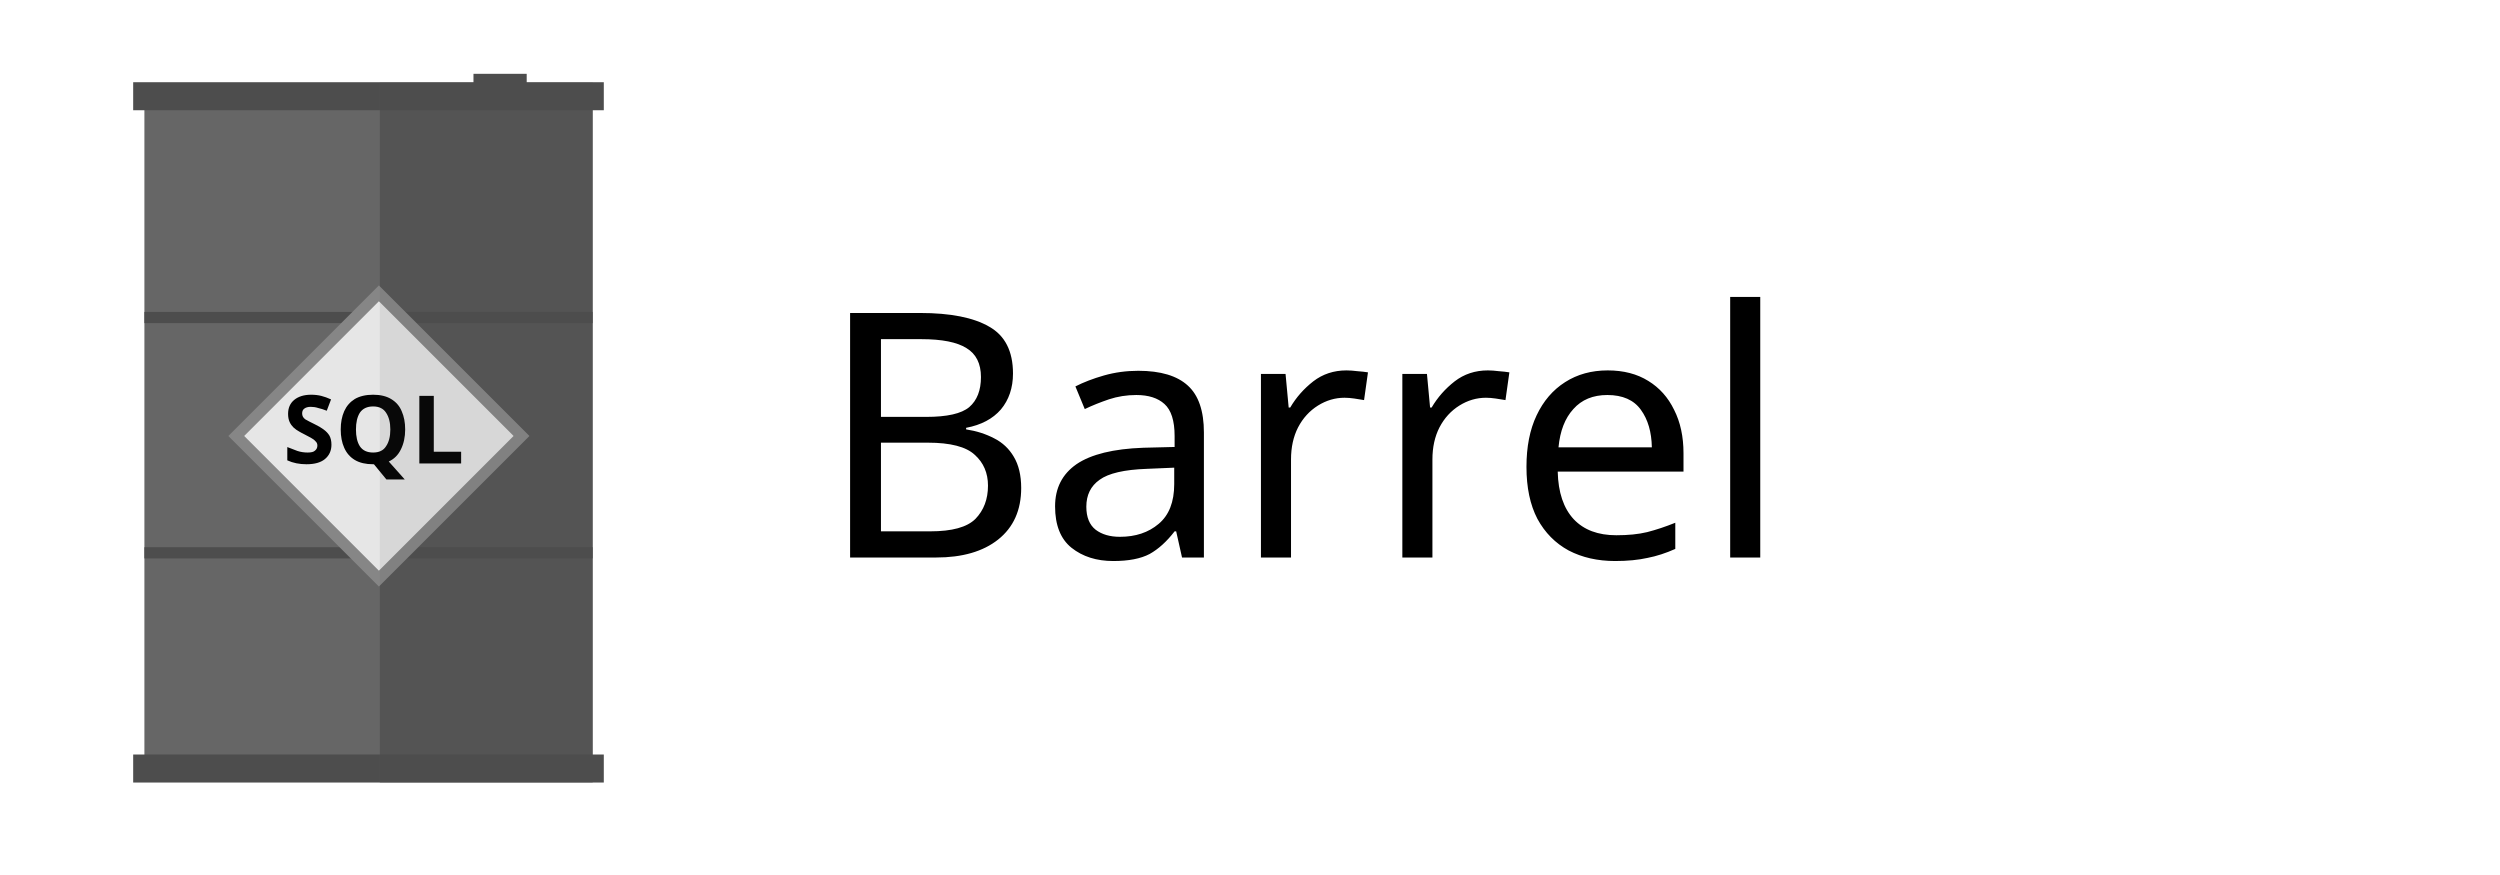
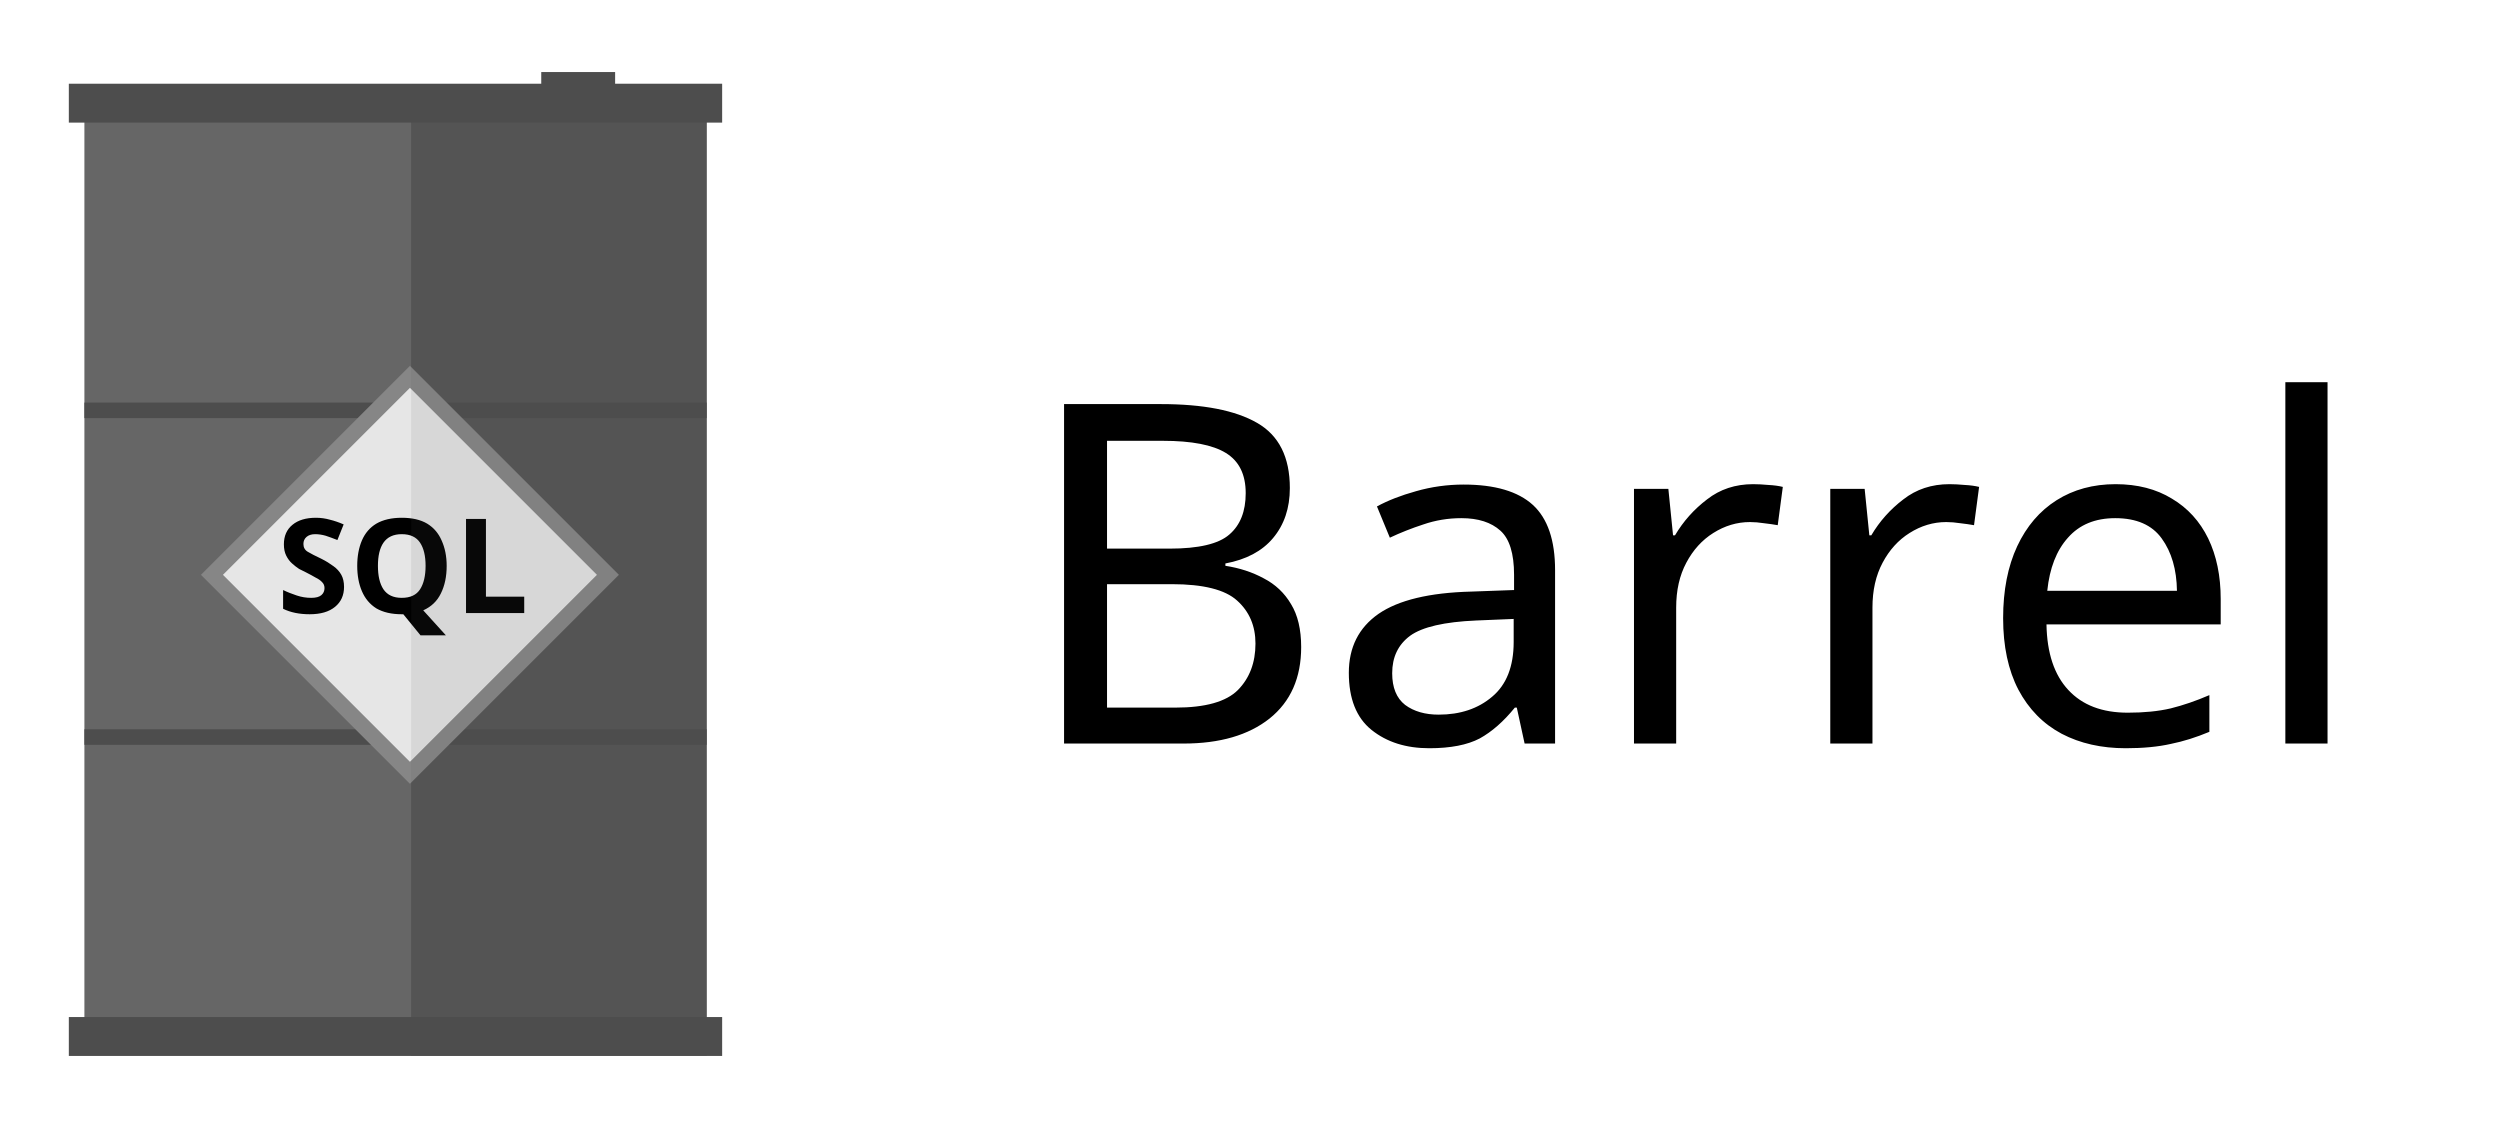
- <svg xmlns="http://www.w3.org/2000/svg" width="10cm" height="3.5cm" viewBox="0 0 100 35" version="1.1" id="svg8">
+ <svg xmlns="http://www.w3.org/2000/svg" width="10cm" height="4.5cm" viewBox="0 0 100 45" version="1.1" id="svg8">
  <defs id="defs2" />
-   <g id="layer1" transform="translate(0,-262.0003)">
-     <rect style="opacity:1;fill:#666666;fill-opacity:1;stroke:none;stroke-width:1.992;stroke-linecap:round;stroke-linejoin:round;stroke-miterlimit:4;stroke-dasharray:none;stroke-dashoffset:0;stroke-opacity:0.649;paint-order:fill markers stroke" id="rect815-6-7" width="17.928" height="26.421" x="5.776" y="266.242" />
-     <rect style="opacity:1;fill:#4d4d4d;fill-opacity:1;stroke:none;stroke-width:0.561;stroke-linecap:round;stroke-linejoin:round;stroke-miterlimit:4;stroke-dasharray:none;stroke-dashoffset:0;stroke-opacity:0.649;paint-order:fill markers stroke" id="rect815" width="18.825" height="1.121" x="5.327" y="265.289" />
-     <rect style="opacity:1;fill:#4d4d4d;fill-opacity:1;stroke:none;stroke-width:0.561;stroke-linecap:round;stroke-linejoin:round;stroke-miterlimit:4;stroke-dasharray:none;stroke-dashoffset:0;stroke-opacity:0.649;paint-order:fill markers stroke" id="rect815-3" width="18.825" height="1.121" x="5.327" y="292.181" />
-     <rect style="opacity:1;fill:#4d4d4d;fill-opacity:1;stroke:none;stroke-width:0.534;stroke-linecap:round;stroke-linejoin:round;stroke-miterlimit:4;stroke-dasharray:none;stroke-dashoffset:0;stroke-opacity:0.649;paint-order:fill markers stroke" id="rect815-5" width="17.928" height="0.448" x="5.776" y="274.477" />
-     <rect style="opacity:1;fill:#4d4d4d;fill-opacity:1;stroke:none;stroke-width:0.534;stroke-linecap:round;stroke-linejoin:round;stroke-miterlimit:4;stroke-dasharray:none;stroke-dashoffset:0;stroke-opacity:0.649;paint-order:fill markers stroke" id="rect815-5-5" width="17.928" height="0.448" x="5.776" y="283.889" />
-     <rect style="opacity:0.707;fill:#4d4d4d;fill-opacity:1;stroke:none;stroke-width:1.935;stroke-linecap:round;stroke-linejoin:round;stroke-miterlimit:4;stroke-dasharray:none;stroke-dashoffset:0;stroke-opacity:0.649;paint-order:fill markers stroke" id="rect815-6-8" width="8.516" height="27.987" x="15.191" y="265.309" />
-     <rect style="opacity:1;fill:#e6e6e6;fill-opacity:1;stroke:#868686;stroke-width:0.448;stroke-linecap:square;stroke-linejoin:miter;stroke-miterlimit:4;stroke-dasharray:none;stroke-dashoffset:0;stroke-opacity:1;paint-order:markers fill stroke" id="rect909" width="8.068" height="8.068" x="-190.911" y="204.276" transform="rotate(-45)" />
-     <text xml:space="preserve" style="font-style:normal;font-variant:normal;font-weight:bold;font-stretch:normal;font-size:9.487px;line-height:1.25;font-family:Quicksand;-inkscape-font-specification:'Quicksand Bold';letter-spacing:0px;word-spacing:0px;fill:#000000;fill-opacity:1;stroke:none;stroke-width:0.237" x="11.322" y="280.54" id="text913">
-       <tspan id="tspan911" x="11.322" y="280.54" style="font-style:normal;font-variant:normal;font-weight:bold;font-stretch:normal;font-size:3.795px;font-family:Quicksand;-inkscape-font-specification:'Quicksand Bold';stroke-width:0.237">SQL</tspan>
+   <g id="layer1" transform="translate(0,-252.0003)">
+     <rect style="opacity:1;fill:#666666;fill-opacity:1;stroke:none;stroke-width:2.766;stroke-linecap:round;stroke-linejoin:round;stroke-miterlimit:4;stroke-dasharray:none;stroke-dashoffset:0;stroke-opacity:0.649;paint-order:fill markers stroke" id="rect815-6-7" width="24.889" height="36.679" x="3.376" y="256.672" />
+     <rect style="opacity:1;fill:#4d4d4d;fill-opacity:1;stroke:none;stroke-width:0.779;stroke-linecap:round;stroke-linejoin:round;stroke-miterlimit:4;stroke-dasharray:none;stroke-dashoffset:0;stroke-opacity:0.649;paint-order:fill markers stroke" id="rect815" width="26.133" height="1.556" x="2.753" y="255.349" />
+     <rect style="opacity:1;fill:#4d4d4d;fill-opacity:1;stroke:none;stroke-width:0.779;stroke-linecap:round;stroke-linejoin:round;stroke-miterlimit:4;stroke-dasharray:none;stroke-dashoffset:0;stroke-opacity:0.649;paint-order:fill markers stroke" id="rect815-3" width="26.133" height="1.556" x="2.753" y="292.682" />
+     <rect style="opacity:1;fill:#4d4d4d;fill-opacity:1;stroke:none;stroke-width:0.741;stroke-linecap:round;stroke-linejoin:round;stroke-miterlimit:4;stroke-dasharray:none;stroke-dashoffset:0;stroke-opacity:0.649;paint-order:fill markers stroke" id="rect815-5" width="24.889" height="0.622" x="3.376" y="268.104" />
+     <rect style="opacity:1;fill:#4d4d4d;fill-opacity:1;stroke:none;stroke-width:0.741;stroke-linecap:round;stroke-linejoin:round;stroke-miterlimit:4;stroke-dasharray:none;stroke-dashoffset:0;stroke-opacity:0.649;paint-order:fill markers stroke" id="rect815-5-5" width="24.889" height="0.622" x="3.376" y="281.171" />
+     <rect style="opacity:0.707;fill:#4d4d4d;fill-opacity:1;stroke:none;stroke-width:2.686;stroke-linecap:round;stroke-linejoin:round;stroke-miterlimit:4;stroke-dasharray:none;stroke-dashoffset:0;stroke-opacity:0.649;paint-order:fill markers stroke" id="rect815-6-8" width="11.822" height="38.852" x="16.447" y="255.377" />
+     <rect style="opacity:1;fill:#e6e6e6;fill-opacity:1;stroke:#868686;stroke-width:0.622;stroke-linecap:square;stroke-linejoin:miter;stroke-miterlimit:4;stroke-dasharray:none;stroke-dashoffset:0;stroke-opacity:1;paint-order:markers fill stroke" id="rect909" width="11.2" height="11.2" x="-188.455" y="200.444" transform="rotate(-45)" />
+     <text xml:space="preserve" style="font-style:normal;font-variant:normal;font-weight:bold;font-stretch:normal;font-size:13.17px;line-height:1.25;font-family:Quicksand;-inkscape-font-specification:'Quicksand Bold';letter-spacing:0px;word-spacing:0px;fill:#000000;fill-opacity:1;stroke:none;stroke-width:0.329" x="11.075" y="276.522" id="text913">
+       <tspan id="tspan911" x="11.075" y="276.522" style="font-style:normal;font-variant:normal;font-weight:bold;font-stretch:normal;font-size:5.268px;font-family:Quicksand;-inkscape-font-specification:'Quicksand Bold';stroke-width:0.329">SQL</tspan>
    </text>
-     <rect style="opacity:0.1;fill:#4d4d4d;fill-opacity:1;stroke:none;stroke-width:1.935;stroke-linecap:round;stroke-linejoin:round;stroke-miterlimit:4;stroke-dasharray:none;stroke-dashoffset:0;stroke-opacity:0.649;paint-order:fill markers stroke" id="rect815-6-8-0" width="8.516" height="27.987" x="15.191" y="265.309" />
-     <text xml:space="preserve" style="font-style:normal;font-variant:normal;font-weight:bold;font-stretch:normal;font-size:14.678px;line-height:1.25;font-family:Quicksand;-inkscape-font-specification:'Quicksand Bold';letter-spacing:0px;word-spacing:0px;fill:#000000;fill-opacity:1;stroke:none;stroke-width:0.367" x="32.675" y="284.3" id="text968">
-       <tspan id="tspan966" x="32.675" y="284.3" style="font-style:normal;font-variant:normal;font-weight:normal;font-stretch:normal;font-size:13.699px;font-family:Quicksand;-inkscape-font-specification:Quicksand;stroke-width:0.367">Barrel</tspan>
+     <rect style="opacity:0.1;fill:#4d4d4d;fill-opacity:1;stroke:none;stroke-width:2.686;stroke-linecap:round;stroke-linejoin:round;stroke-miterlimit:4;stroke-dasharray:none;stroke-dashoffset:0;stroke-opacity:0.649;paint-order:fill markers stroke" id="rect815-6-8-0" width="11.822" height="38.852" x="16.447" y="255.377" />
+     <text xml:space="preserve" style="font-style:normal;font-variant:normal;font-weight:bold;font-stretch:normal;font-size:20.376px;line-height:1.25;font-family:Quicksand;-inkscape-font-specification:'Quicksand Bold';letter-spacing:0px;word-spacing:0px;fill:#000000;fill-opacity:1;stroke:none;stroke-width:0.509" x="40.719" y="281.742" id="text968">
+       <tspan id="tspan966" x="40.719" y="281.742" style="font-style:normal;font-variant:normal;font-weight:normal;font-stretch:normal;font-size:19.018px;font-family:Quicksand;-inkscape-font-specification:Quicksand;stroke-width:0.509">Barrel</tspan>
    </text>
-     <rect style="opacity:1;fill:#4d4d4d;fill-opacity:1;stroke:none;stroke-width:0.189;stroke-linecap:round;stroke-linejoin:round;stroke-miterlimit:4;stroke-dasharray:none;stroke-dashoffset:0;stroke-opacity:0.649;paint-order:fill markers stroke" id="rect815-4" width="2.129" height="1.121" x="18.939" y="264.953" />
+     <rect style="opacity:1;fill:#4d4d4d;fill-opacity:1;stroke:none;stroke-width:0.262;stroke-linecap:round;stroke-linejoin:round;stroke-miterlimit:4;stroke-dasharray:none;stroke-dashoffset:0;stroke-opacity:0.649;paint-order:fill markers stroke" id="rect815-4" width="2.955" height="1.556" x="21.65" y="254.882" />
  </g>
</svg>
